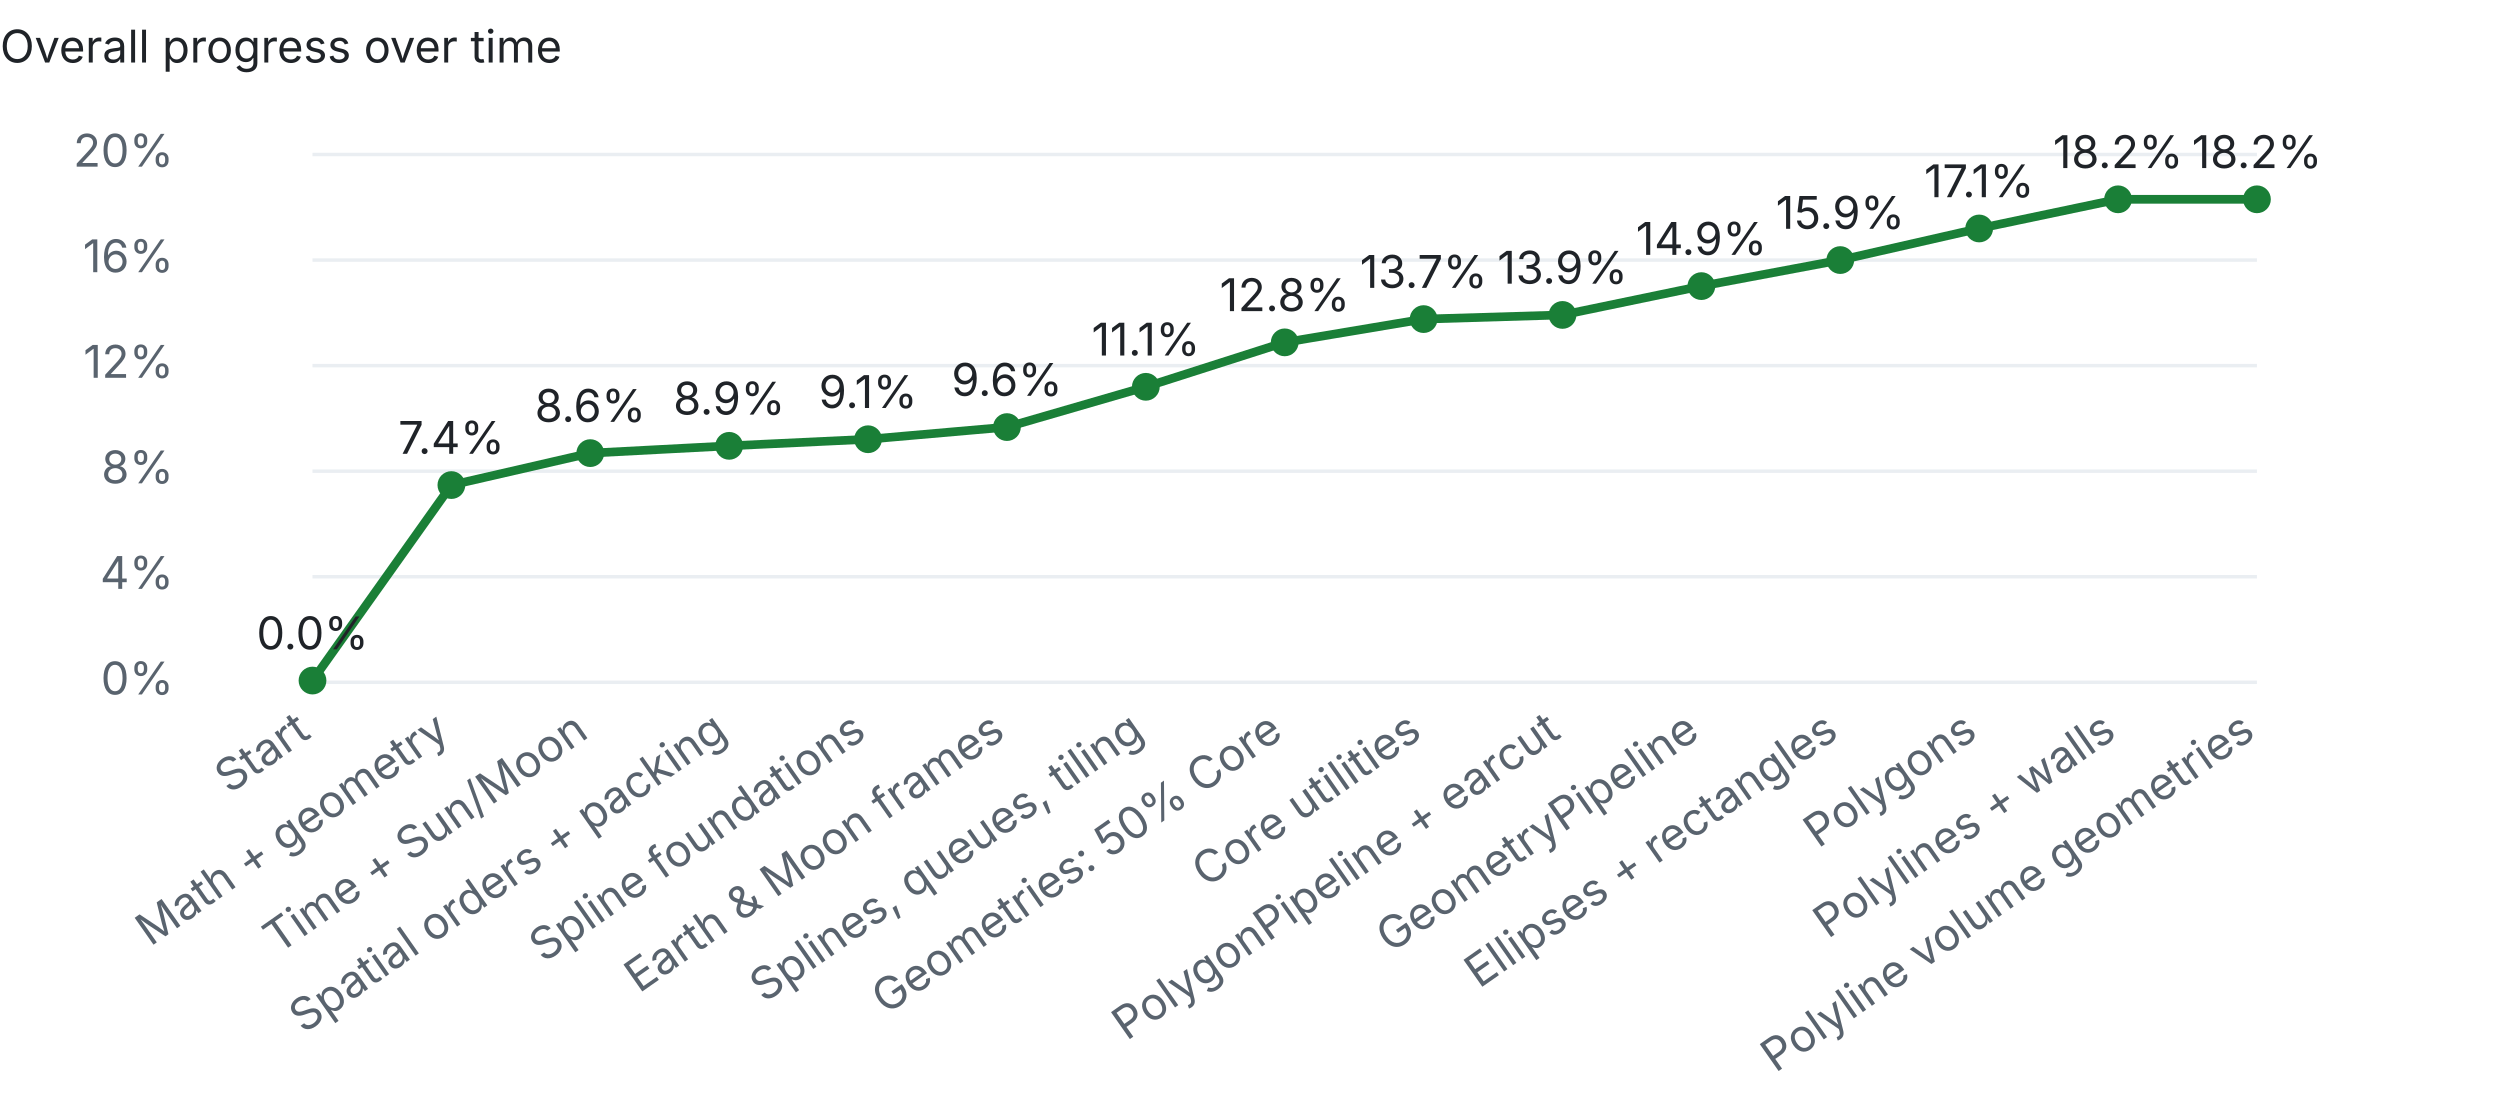
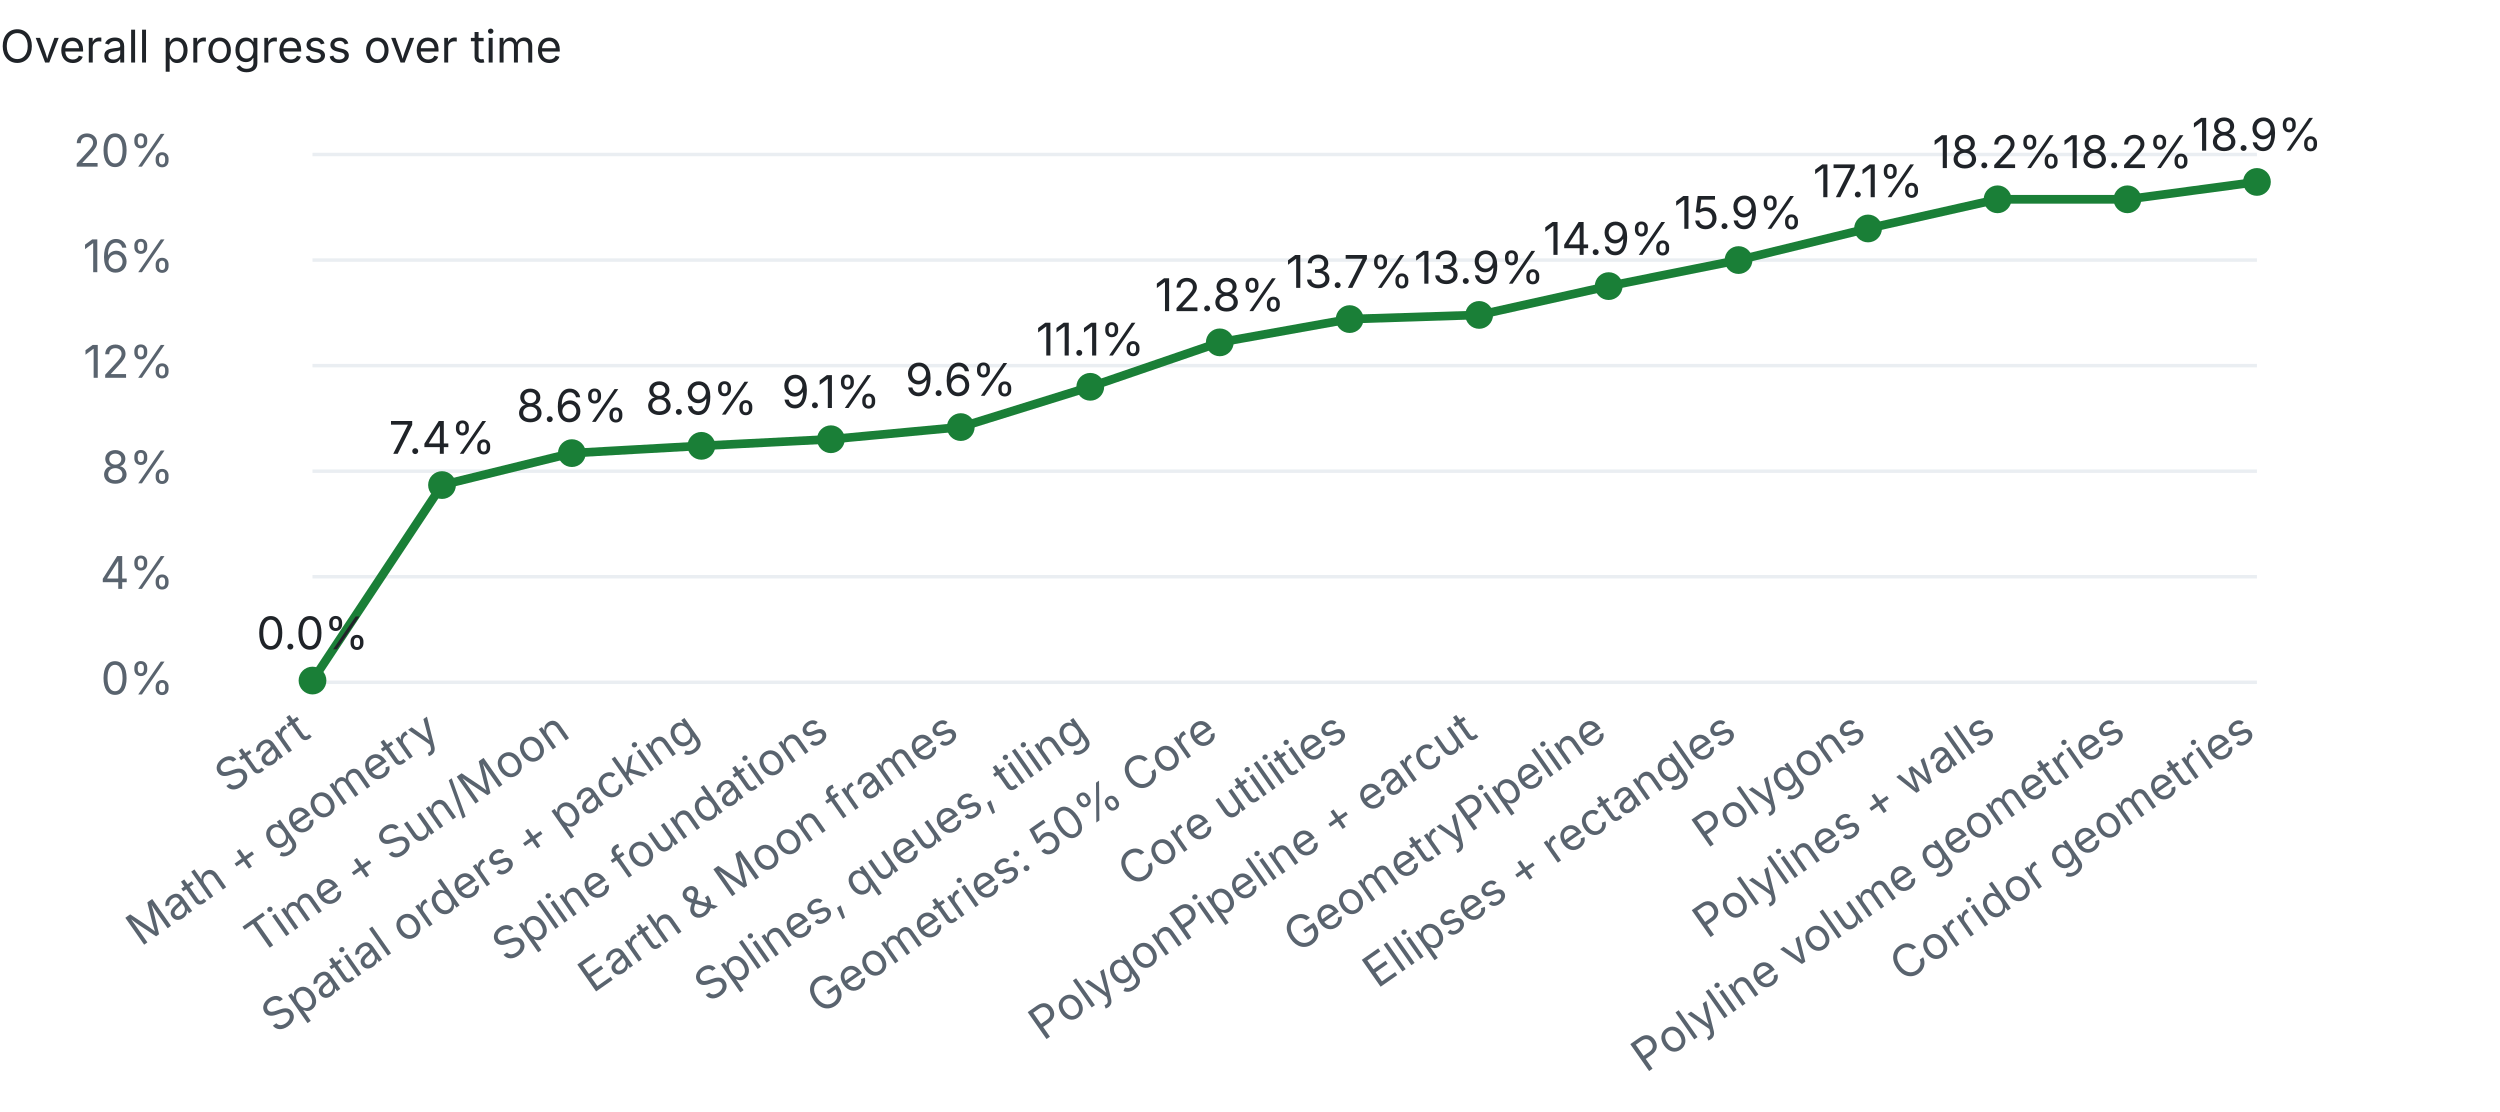
<svg xmlns="http://www.w3.org/2000/svg" width="720" height="320" viewBox="0 0 720 320">
  <style>text{font:13px system-ui,-apple-system,Segoe UI,sans-serif;fill:#1f2328}.dim{fill:#59636e}.bg{fill:#eaeef2}.done{fill:#1a7f37}.part{fill:#d4a72c}@media (prefers-color-scheme:dark){text{fill:#e6edf3}.dim{fill:#9198a1}.bg{fill:#30363d}.done{fill:#3fb950}}</style>
  <text x="0" y="18" font-weight="600">Overall progress over time</text>
  <rect class="bg" x="90" y="196.0" width="560" height="1" />
  <text class="dim" x="50" y="200.0" text-anchor="end">0%</text>
  <rect class="bg" x="90" y="165.6" width="560" height="1" />
  <text class="dim" x="50" y="169.6" text-anchor="end">4%</text>
  <rect class="bg" x="90" y="135.2" width="560" height="1" />
  <text class="dim" x="50" y="139.2" text-anchor="end">8%</text>
  <rect class="bg" x="90" y="104.8" width="560" height="1" />
  <text class="dim" x="50" y="108.8" text-anchor="end">12%</text>
  <rect class="bg" x="90" y="74.4" width="560" height="1" />
  <text class="dim" x="50" y="78.4" text-anchor="end">16%</text>
  <rect class="bg" x="90" y="44.0" width="560" height="1" />
  <text class="dim" x="50" y="48.0" text-anchor="end">20%</text>
-   <polyline points="90.0,196.0 130.0,139.7 170.0,130.5 210.0,128.4 250.0,126.5 290.0,123.0 330.0,111.4 370.0,98.6 410.0,91.9 450.0,90.7 490.0,82.4 530.0,74.9 570.0,65.8 610.0,57.4 650.0,57.4" fill="none" stroke="#1a7f37" stroke-width="2.5" />
+   <polyline points="90.0,196.0 127.3,139.7 164.7,130.5 202.0,128.4 239.3,126.5 276.7,123.0 314.0,111.4 351.3,98.6 388.7,91.9 426.0,90.7 463.3,82.4 500.7,74.9 538.0,65.8 575.3,57.4 612.7,57.4 650.0,52.4" fill="none" stroke="#1a7f37" stroke-width="2.5" />
  <circle class="done" cx="90.0" cy="196.0" r="4" />
  <text class="dim" x="90.0" y="212" text-anchor="end" transform="rotate(-35 90.0 212)">Start</text>
  <text x="90.0" y="187.0" text-anchor="middle">0.0%</text>
-   <circle class="done" cx="130.0" cy="139.7" r="4" />
-   <text class="dim" x="130.0" y="212" text-anchor="end" transform="rotate(-35 130.0 212)">Math + geometry</text>
-   <text x="130.0" y="130.7" text-anchor="middle">7.4%</text>
-   <circle class="done" cx="170.0" cy="130.5" r="4" />
-   <text class="dim" x="170.0" y="212" text-anchor="end" transform="rotate(-35 170.0 212)">Time + Sun/Moon</text>
-   <text x="170.0" y="121.5" text-anchor="middle">8.6%</text>
-   <circle class="done" cx="210.0" cy="128.4" r="4" />
-   <text class="dim" x="210.0" y="212" text-anchor="end" transform="rotate(-35 210.0 212)">Spatial orders + packing</text>
-   <text x="210.0" y="119.4" text-anchor="middle">8.9%</text>
-   <circle class="done" cx="250.0" cy="126.5" r="4" />
-   <text class="dim" x="250.0" y="212" text-anchor="end" transform="rotate(-35 250.0 212)">Spline foundations</text>
-   <text x="250.0" y="117.5" text-anchor="middle">9.1%</text>
-   <circle class="done" cx="290.0" cy="123.0" r="4" />
-   <text class="dim" x="290.0" y="212" text-anchor="end" transform="rotate(-35 290.0 212)">Earth &amp; Moon frames</text>
-   <text x="290.0" y="114.0" text-anchor="middle">9.6%</text>
-   <circle class="done" cx="330.0" cy="111.4" r="4" />
-   <text class="dim" x="330.0" y="212" text-anchor="end" transform="rotate(-35 330.0 212)">Splines, queues, tiling</text>
-   <text x="330.0" y="102.4" text-anchor="middle">11.1%</text>
-   <circle class="done" cx="370.0" cy="98.6" r="4" />
-   <text class="dim" x="370.0" y="212" text-anchor="end" transform="rotate(-35 370.0 212)">Geometries: 50% Core</text>
-   <text x="370.0" y="89.6" text-anchor="middle">12.8%</text>
-   <circle class="done" cx="410.0" cy="91.9" r="4" />
-   <text class="dim" x="410.0" y="212" text-anchor="end" transform="rotate(-35 410.0 212)">Core utilities</text>
-   <text x="410.0" y="82.9" text-anchor="middle">13.7%</text>
-   <circle class="done" cx="450.0" cy="90.7" r="4" />
-   <text class="dim" x="450.0" y="212" text-anchor="end" transform="rotate(-35 450.0 212)">PolygonPipeline + earcut</text>
-   <text x="450.0" y="81.7" text-anchor="middle">13.9%</text>
-   <circle class="done" cx="490.0" cy="82.4" r="4" />
-   <text class="dim" x="490.0" y="212" text-anchor="end" transform="rotate(-35 490.0 212)">GeometryPipeline</text>
-   <text x="490.0" y="73.4" text-anchor="middle">14.9%</text>
-   <circle class="done" cx="530.0" cy="74.9" r="4" />
-   <text class="dim" x="530.0" y="212" text-anchor="end" transform="rotate(-35 530.0 212)">Ellipses + rectangles</text>
-   <text x="530.0" y="65.9" text-anchor="middle">15.9%</text>
-   <circle class="done" cx="570.0" cy="65.8" r="4" />
-   <text class="dim" x="570.0" y="212" text-anchor="end" transform="rotate(-35 570.0 212)">Polygons</text>
-   <text x="570.0" y="56.8" text-anchor="middle">17.1%</text>
-   <circle class="done" cx="610.0" cy="57.4" r="4" />
-   <text class="dim" x="610.0" y="212" text-anchor="end" transform="rotate(-35 610.0 212)">Polylines + walls</text>
-   <text x="610.0" y="48.4" text-anchor="middle">18.2%</text>
-   <circle class="done" cx="650.0" cy="57.4" r="4" />
-   <text class="dim" x="650.0" y="212" text-anchor="end" transform="rotate(-35 650.0 212)">Polyline volume geometries</text>
-   <text x="650.0" y="48.4" text-anchor="middle">18.2%</text>
+   <circle class="done" cx="127.3" cy="139.7" r="4" />
+   <text class="dim" x="127.3" y="212" text-anchor="end" transform="rotate(-35 127.3 212)">Math + geometry</text>
+   <text x="127.3" y="130.7" text-anchor="middle">7.4%</text>
+   <circle class="done" cx="164.7" cy="130.5" r="4" />
+   <text class="dim" x="164.7" y="212" text-anchor="end" transform="rotate(-35 164.7 212)">Time + Sun/Moon</text>
+   <text x="164.7" y="121.5" text-anchor="middle">8.6%</text>
+   <circle class="done" cx="202.0" cy="128.4" r="4" />
+   <text class="dim" x="202.0" y="212" text-anchor="end" transform="rotate(-35 202.0 212)">Spatial orders + packing</text>
+   <text x="202.0" y="119.4" text-anchor="middle">8.9%</text>
+   <circle class="done" cx="239.3" cy="126.5" r="4" />
+   <text class="dim" x="239.3" y="212" text-anchor="end" transform="rotate(-35 239.3 212)">Spline foundations</text>
+   <text x="239.3" y="117.5" text-anchor="middle">9.1%</text>
+   <circle class="done" cx="276.7" cy="123.0" r="4" />
+   <text class="dim" x="276.7" y="212" text-anchor="end" transform="rotate(-35 276.7 212)">Earth &amp; Moon frames</text>
+   <text x="276.7" y="114.0" text-anchor="middle">9.6%</text>
+   <circle class="done" cx="314.0" cy="111.4" r="4" />
+   <text class="dim" x="314.0" y="212" text-anchor="end" transform="rotate(-35 314.0 212)">Splines, queues, tiling</text>
+   <text x="314.0" y="102.4" text-anchor="middle">11.1%</text>
+   <circle class="done" cx="351.3" cy="98.6" r="4" />
+   <text class="dim" x="351.3" y="212" text-anchor="end" transform="rotate(-35 351.3 212)">Geometries: 50% Core</text>
+   <text x="351.3" y="89.6" text-anchor="middle">12.8%</text>
+   <circle class="done" cx="388.7" cy="91.9" r="4" />
+   <text class="dim" x="388.7" y="212" text-anchor="end" transform="rotate(-35 388.7 212)">Core utilities</text>
+   <text x="388.7" y="82.9" text-anchor="middle">13.7%</text>
+   <circle class="done" cx="426.0" cy="90.7" r="4" />
+   <text class="dim" x="426.0" y="212" text-anchor="end" transform="rotate(-35 426.0 212)">PolygonPipeline + earcut</text>
+   <text x="426.0" y="81.7" text-anchor="middle">13.9%</text>
+   <circle class="done" cx="463.3" cy="82.4" r="4" />
+   <text class="dim" x="463.3" y="212" text-anchor="end" transform="rotate(-35 463.3 212)">GeometryPipeline</text>
+   <text x="463.3" y="73.4" text-anchor="middle">14.9%</text>
+   <circle class="done" cx="500.7" cy="74.9" r="4" />
+   <text class="dim" x="500.7" y="212" text-anchor="end" transform="rotate(-35 500.7 212)">Ellipses + rectangles</text>
+   <text x="500.7" y="65.9" text-anchor="middle">15.9%</text>
+   <circle class="done" cx="538.0" cy="65.8" r="4" />
+   <text class="dim" x="538.0" y="212" text-anchor="end" transform="rotate(-35 538.0 212)">Polygons</text>
+   <text x="538.0" y="56.8" text-anchor="middle">17.1%</text>
+   <circle class="done" cx="575.3" cy="57.4" r="4" />
+   <text class="dim" x="575.3" y="212" text-anchor="end" transform="rotate(-35 575.3 212)">Polylines + walls</text>
+   <text x="575.3" y="48.4" text-anchor="middle">18.2%</text>
+   <circle class="done" cx="612.7" cy="57.4" r="4" />
+   <text class="dim" x="612.7" y="212" text-anchor="end" transform="rotate(-35 612.7 212)">Polyline volume geometries</text>
+   <text x="612.7" y="48.4" text-anchor="middle">18.2%</text>
+   <circle class="done" cx="650.0" cy="52.4" r="4" />
+   <text class="dim" x="650.0" y="212" text-anchor="end" transform="rotate(-35 650.0 212)">Corridor geometries</text>
+   <text x="650.0" y="43.4" text-anchor="middle">18.9%</text>
</svg>
